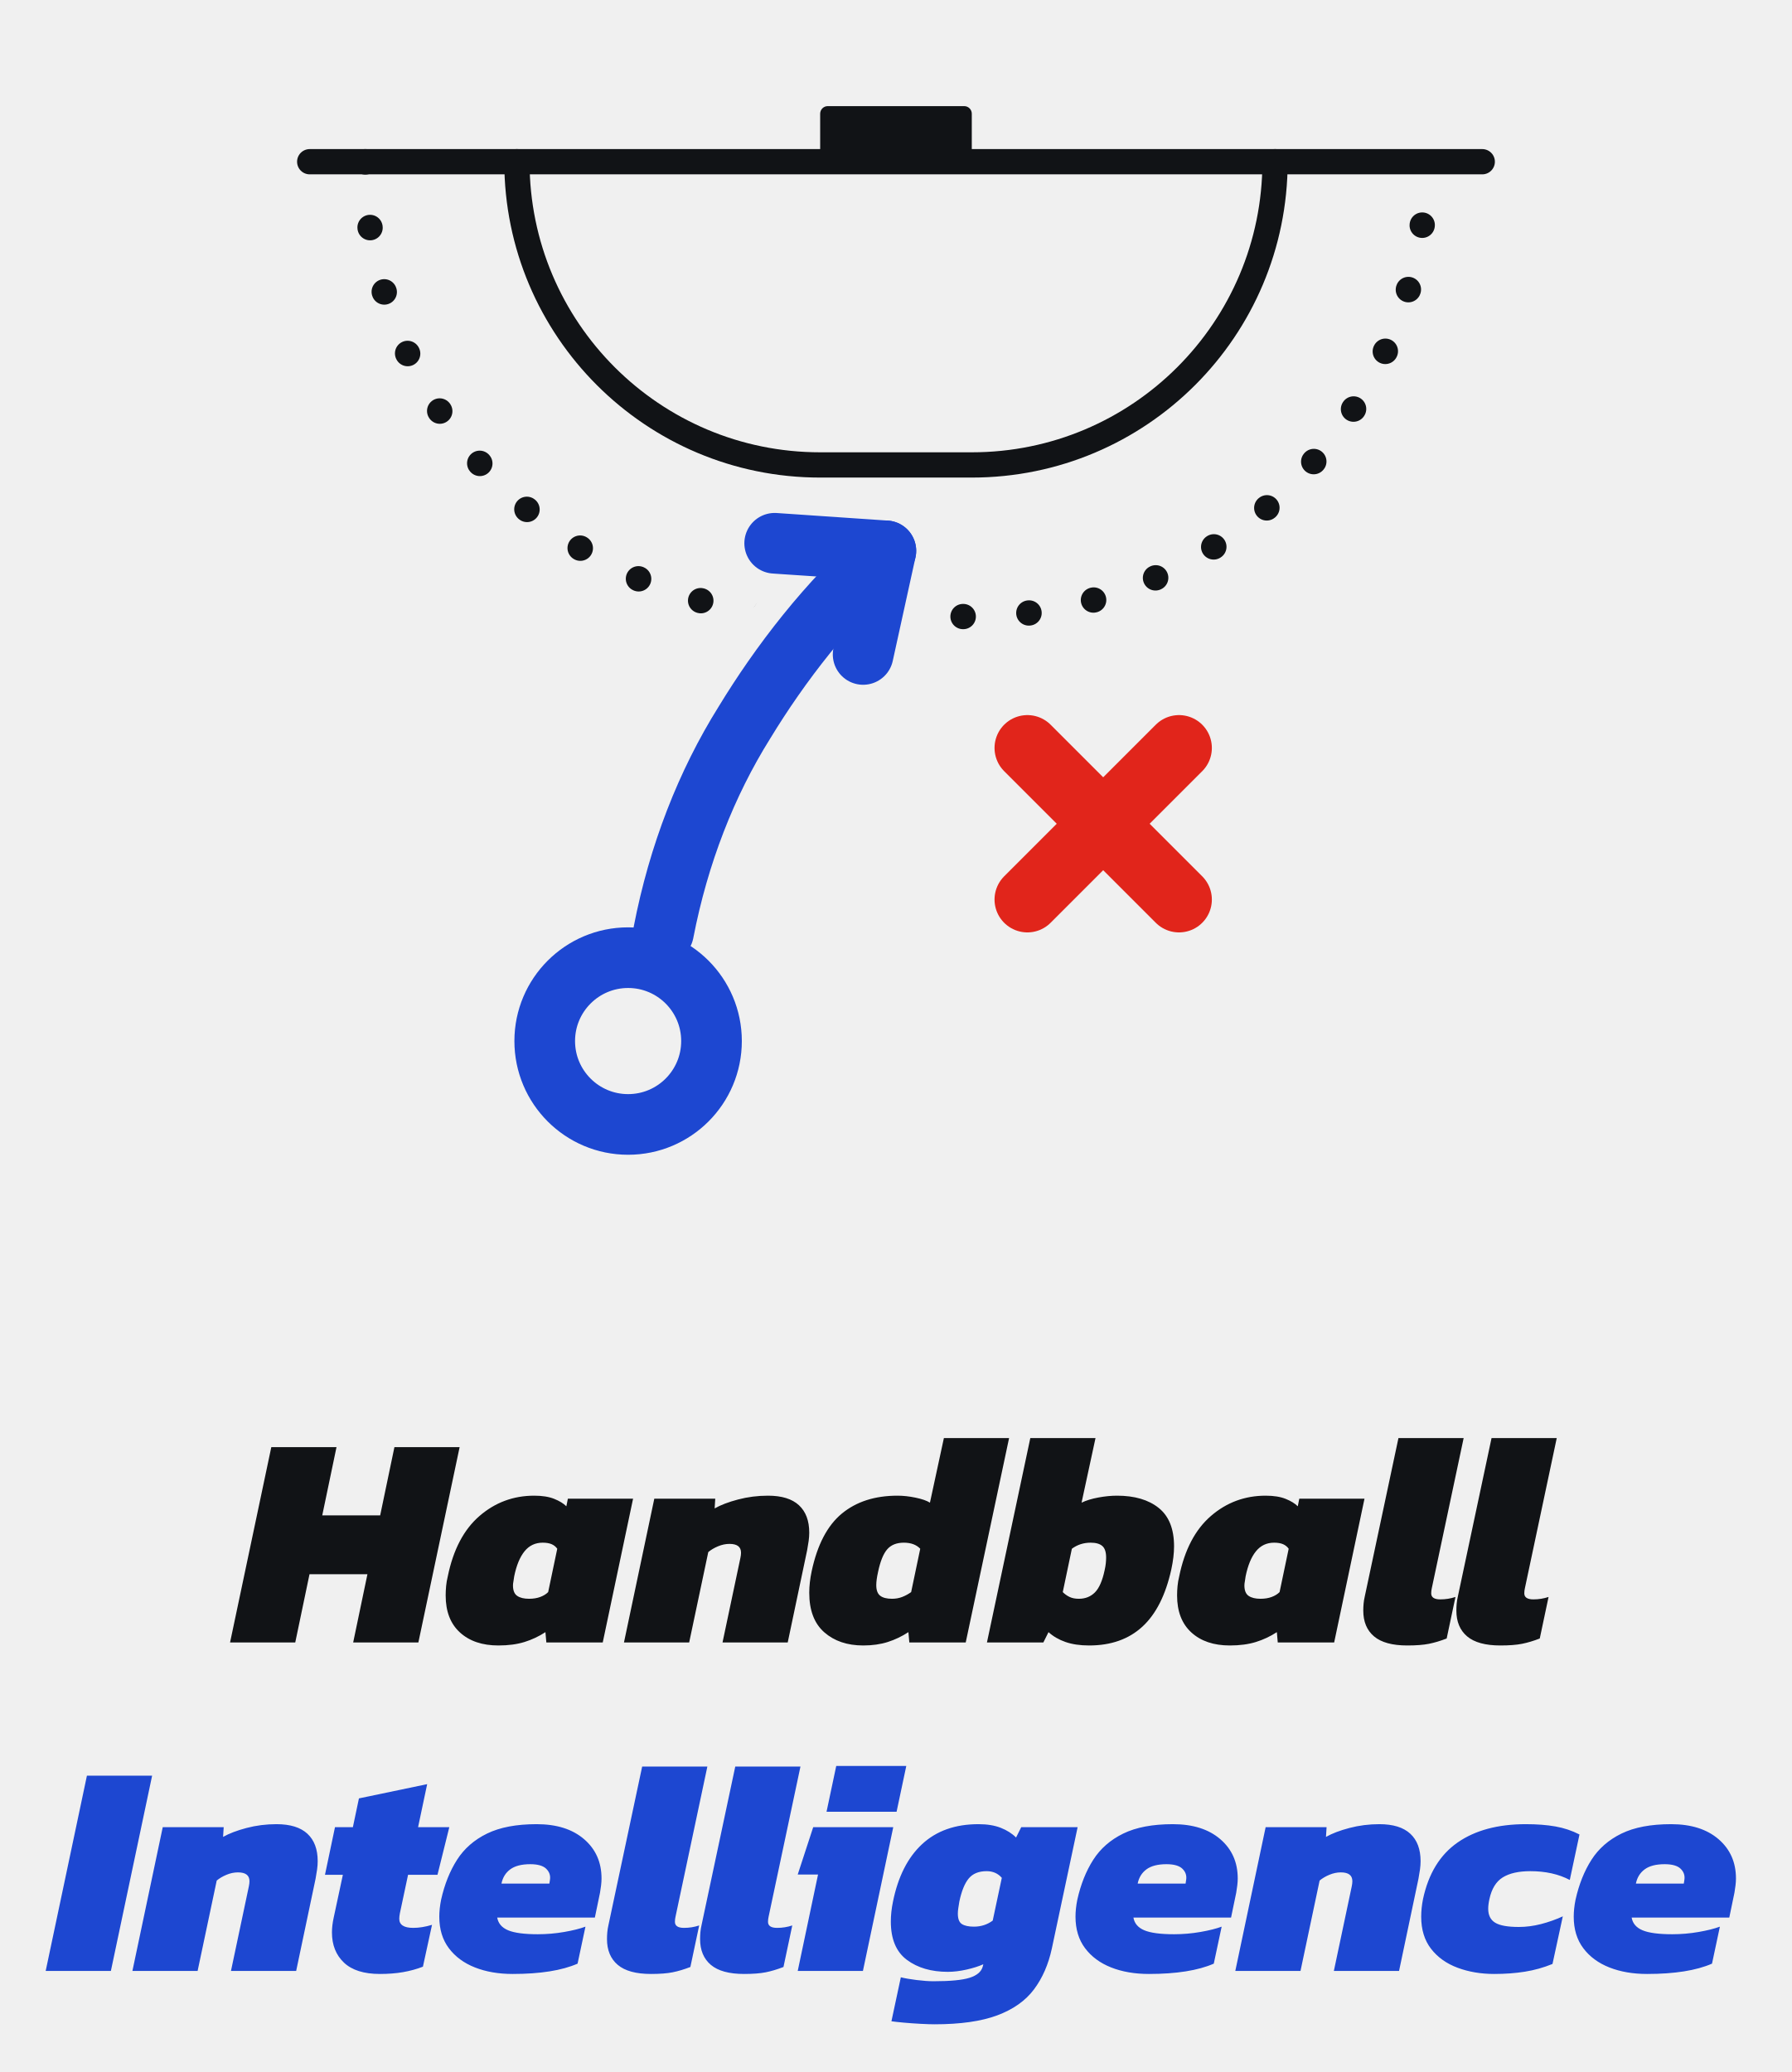
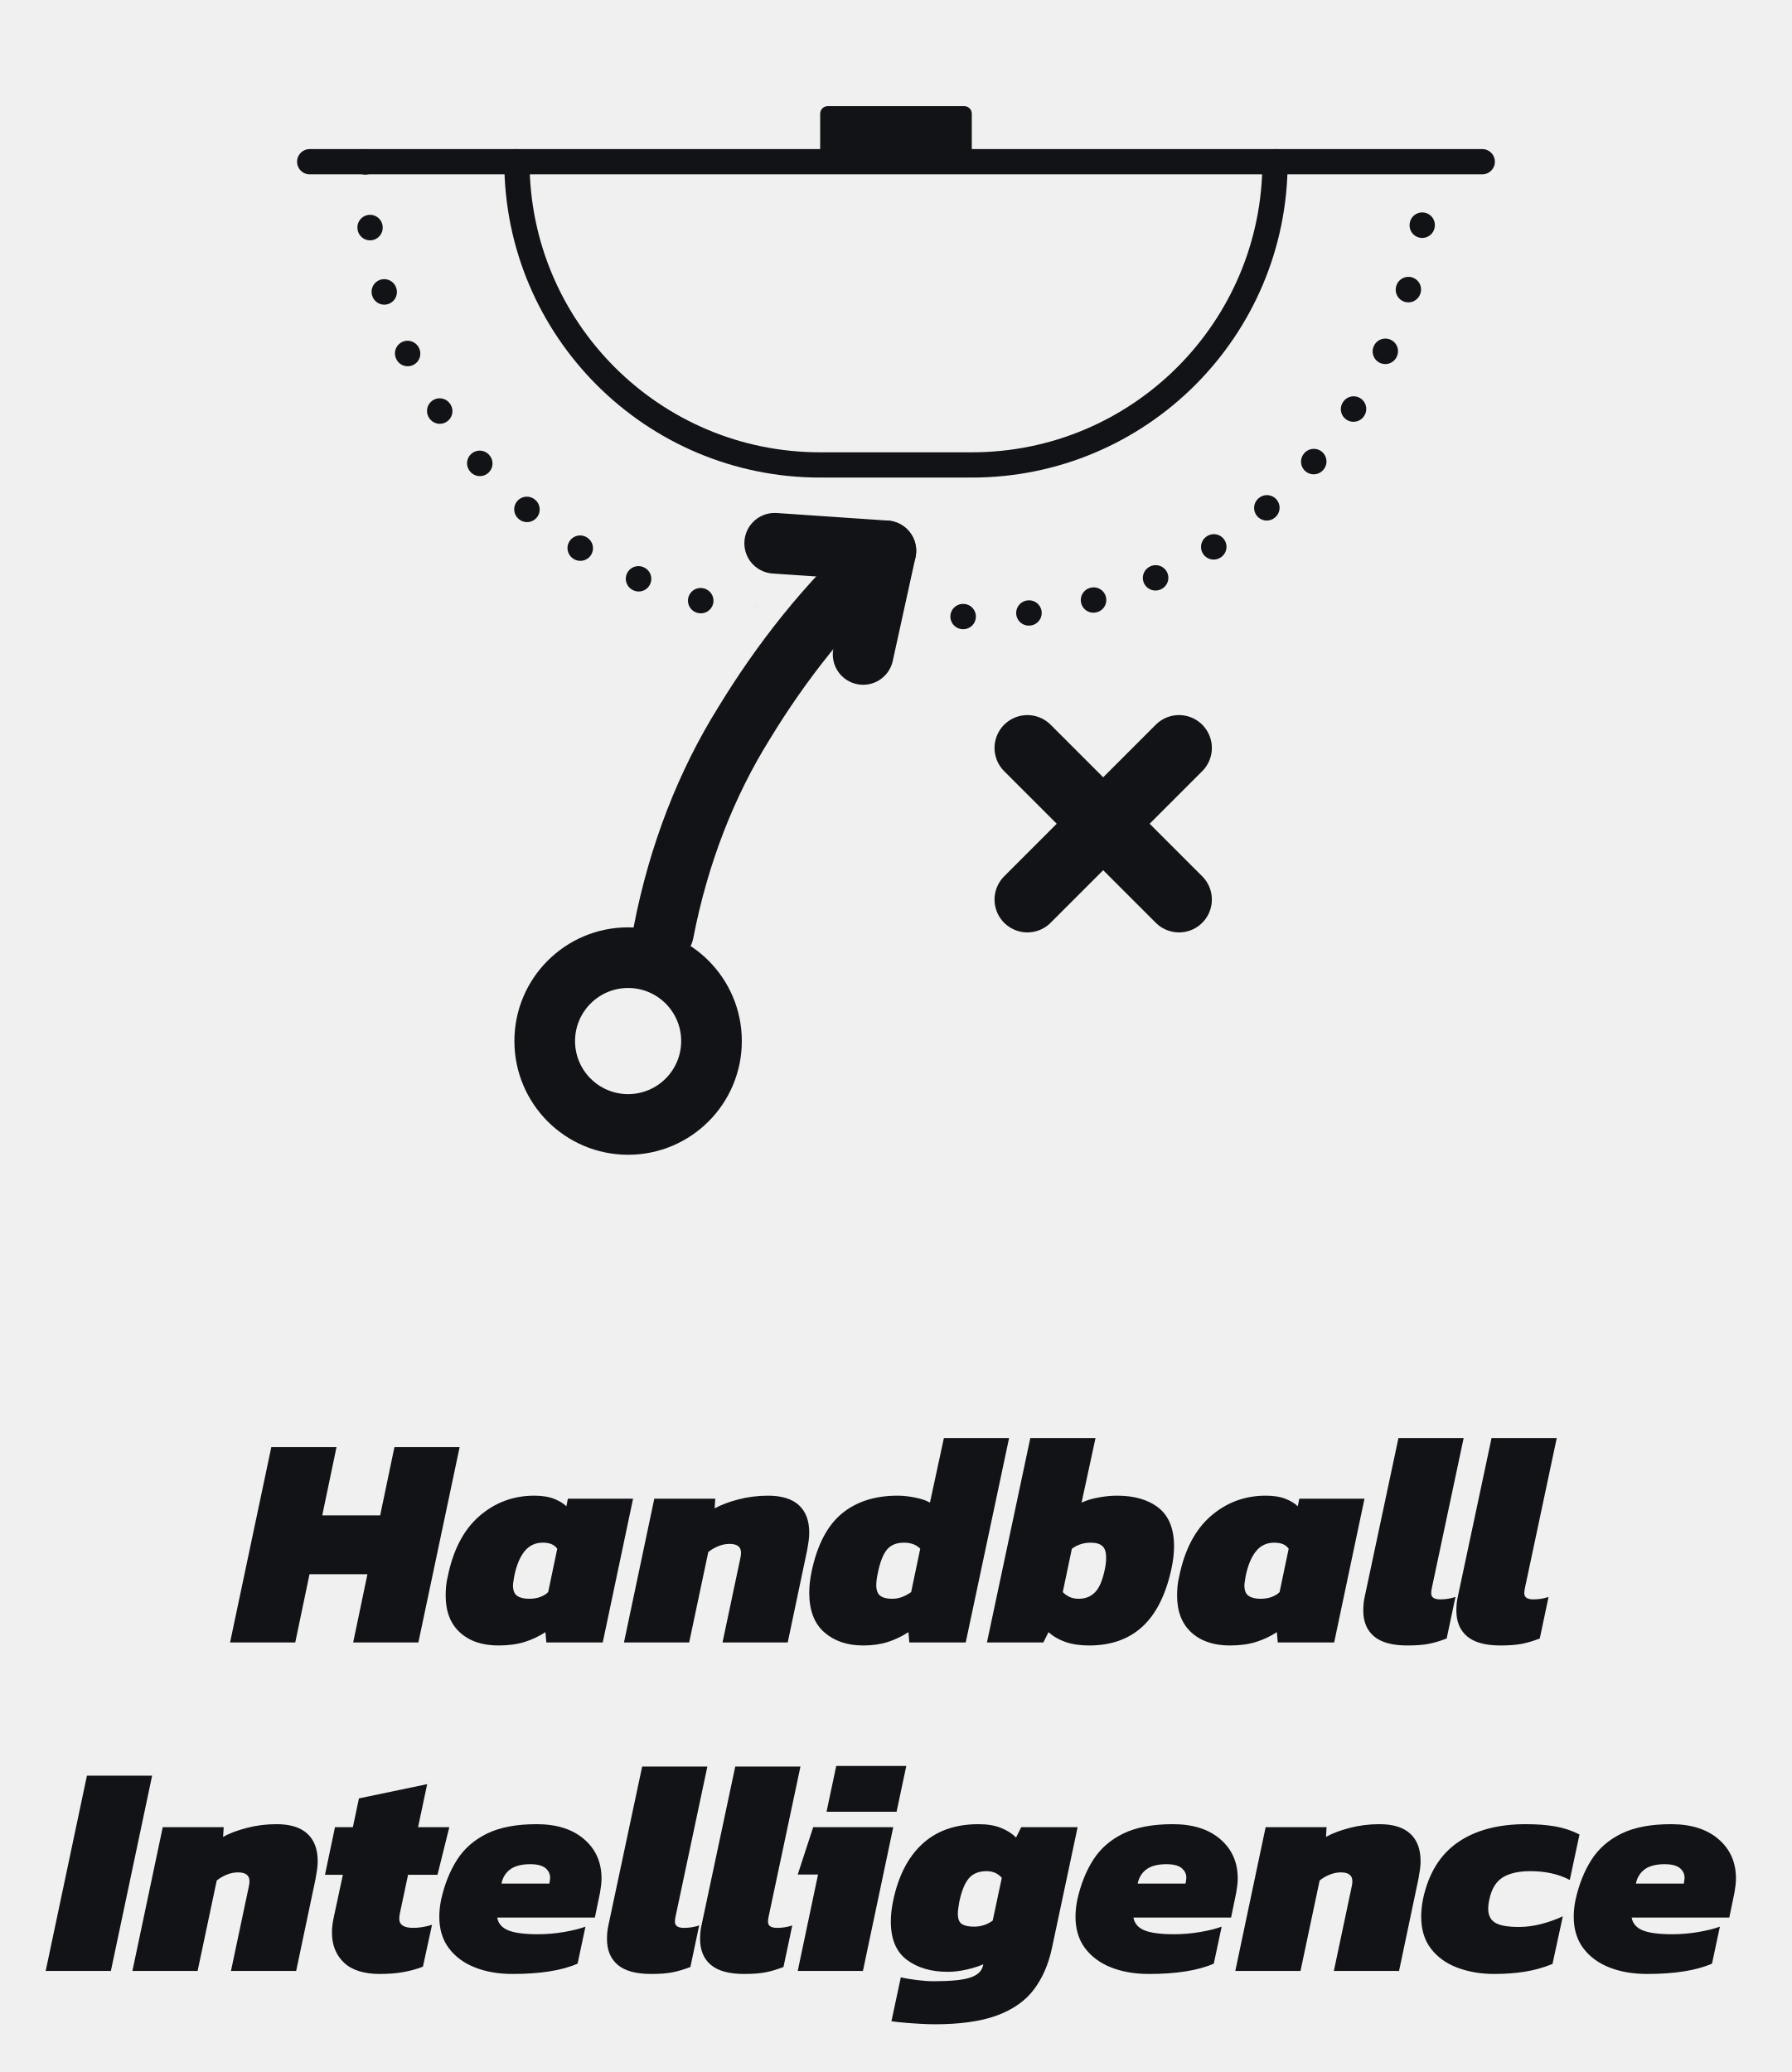
<svg xmlns="http://www.w3.org/2000/svg" viewBox="-98.56 0 709.12 820">
  <defs>
-     <mask id="km25" maskUnits="userSpaceOnUse" x="0" y="0" width="512" height="512">
+     <mask id="km26" maskUnits="userSpaceOnUse" x="0" y="0" width="512" height="512">
      <rect width="512" height="512" fill="#fff" />
      <path d="M308 296L368 356M368 296L308 356" stroke="#000" stroke-width="48" stroke-linecap="round" fill="none" />
      <circle cx="150" cy="412" r="33" fill="none" stroke="#000" stroke-width="46" />
      <path d="M164 369 C 170 338, 181 310, 196 286 C 210 263, 229 238, 252 218" fill="none" stroke="#000" stroke-width="46" stroke-linecap="round" />
      <path d="M243 259 L252 218 L208 215" fill="none" stroke="#000" stroke-width="46" stroke-linecap="round" stroke-linejoin="round" />
    </mask>
  </defs>
-   <g mask="url(#km25)">
+   <g mask="url(#km26)">
    <path d="M24 64H488" stroke="#111316" stroke-width="10" stroke-linecap="round" fill="none" />
    <rect x="226" y="42" width="60" height="22" rx="3" fill="#111316" />
    <path d="M106 64A120 120 0 0 0 226 184H286A120 120 0 0 0 406 64" stroke="#111316" stroke-width="10" fill="none" stroke-linecap="round" />
    <path d="M46 64A180 180 0 0 0 226 244H286A180 180 0 0 0 466 64" stroke="#111316" stroke-width="10" fill="none" stroke-linecap="round" stroke-dasharray="0.1 26" />
  </g>
-   <path d="M308 296L368 356M368 296L308 356" stroke="#e1251b" stroke-width="26" stroke-linecap="round" fill="none" />
-   <circle cx="150" cy="412" r="33" fill="none" stroke="#1d47d1" stroke-width="24" />
-   <path d="M164 369 C 170 338, 181 310, 196 286 C 210 263, 229 238, 252 218" fill="none" stroke="#1d47d1" stroke-width="24" stroke-linecap="round" />
-   <path d="M243 259 L252 218 L208 215" fill="none" stroke="#1d47d1" stroke-width="24" stroke-linecap="round" stroke-linejoin="round" />
+   <path d="M308 296L368 356M368 296L308 356" stroke="#111316" stroke-width="26" stroke-linecap="round" fill="none" />
+   <circle cx="150" cy="412" r="33" fill="none" stroke="#111316" stroke-width="24" />
+   <path d="M164 369 C 170 338, 181 310, 196 286 C 210 263, 229 238, 252 218" fill="none" stroke="#111316" stroke-width="24" stroke-linecap="round" />
+   <path d="M243 259 L252 218 L208 215" fill="none" stroke="#111316" stroke-width="24" stroke-linecap="round" stroke-linejoin="round" />
  <path d="M18.28 650L-7.52 650L8.80 572.72L34.60 572.72L28.96 599.72L51.88 599.72L57.52 572.72L83.32 572.72L67.00 650L41.20 650L46.84 623L23.92 623L18.28 650ZM98.68 651.20L98.68 651.20Q89.08 651.20 83.44 646.04Q77.80 640.88 77.80 631.40L77.80 631.40Q77.80 629.60 77.98 627.68Q78.16 625.76 78.64 623.84L78.64 623.84Q81.88 608 91.18 599.96Q100.48 591.92 112.84 591.92L112.84 591.92Q117.64 591.92 120.76 593.18Q123.88 594.44 125.56 596.12L125.56 596.12L126.16 593.12L151.96 593.12L139.96 650L117.64 650L117.28 645.92Q113.44 648.44 109.00 649.82Q104.56 651.20 98.68 651.20ZM110.80 632.72L110.80 632.72Q113.32 632.72 115.24 632Q117.16 631.28 118.36 630.08L118.36 630.08L121.96 612.92Q121.12 611.72 119.74 611.12Q118.36 610.52 116.20 610.52L116.20 610.52Q111.76 610.52 109.00 613.94Q106.24 617.36 104.92 623.84L104.92 623.84Q104.80 624.92 104.62 625.82Q104.44 626.72 104.44 627.44L104.44 627.44Q104.44 630.44 106.12 631.58Q107.80 632.72 110.80 632.72ZM174.16 650L148.36 650L160.36 593.12L184.48 593.12L184.24 596.96Q187.84 594.92 193.54 593.42Q199.24 591.92 205.36 591.92L205.36 591.92Q213.52 591.92 217.60 595.70Q221.68 599.48 221.68 606.56L221.68 606.56Q221.68 608.12 221.44 609.86Q221.20 611.60 220.84 613.52L220.84 613.52L213.16 650L187.36 650L194.44 616.52Q194.56 615.92 194.62 615.44Q194.68 614.96 194.68 614.48L194.68 614.48Q194.68 611 190.12 611L190.12 611Q187.84 611 185.56 611.96Q183.28 612.92 181.72 614.24L181.72 614.24L174.16 650ZM243.04 651.20L243.04 651.20Q233.56 651.20 227.62 645.98Q221.68 640.76 221.68 630.32L221.68 630.32Q221.68 628.28 221.92 626.18Q222.16 624.08 222.64 621.80L222.64 621.80Q226.00 606.08 234.58 599Q243.16 591.92 256.60 591.92L256.60 591.92Q259.96 591.92 263.74 592.70Q267.52 593.48 269.44 594.68L269.44 594.68L274.96 569.12L300.76 569.12L283.60 650L261.28 650L260.92 645.92Q257.08 648.44 252.76 649.82Q248.44 651.20 243.04 651.20ZM254.44 632.72L254.44 632.72Q256.60 632.72 258.46 632Q260.32 631.28 262.00 630.08L262.00 630.08L265.60 612.92Q263.32 610.52 259.12 610.52L259.12 610.52Q254.80 610.52 252.52 613.16Q250.24 615.80 248.92 622.04L248.92 622.04Q248.20 625.28 248.20 627.32L248.20 627.32Q248.20 630.32 249.76 631.52Q251.32 632.72 254.44 632.72ZM332.44 651.20L332.44 651.20Q327.04 651.20 323.08 649.82Q319.12 648.44 316.36 645.92L316.36 645.92L314.32 650L292 650L309.16 569.12L334.96 569.12L329.44 594.68Q332.20 593.36 336.10 592.64Q340 591.92 343.48 591.92L343.48 591.92Q353.92 591.92 359.98 596.78Q366.04 601.64 366.04 611.96L366.04 611.96Q366.04 616.04 364.96 621.08L364.96 621.08Q361.60 636.32 353.50 643.76Q345.40 651.20 332.44 651.20ZM328.36 632.72L328.36 632.72Q332.20 632.72 334.72 630.20Q337.24 627.68 338.56 621.44L338.56 621.44Q338.92 619.88 339.04 618.62Q339.16 617.36 339.16 616.40L339.16 616.40Q339.16 613.16 337.66 611.84Q336.16 610.52 333.04 610.52L333.04 610.52Q328.84 610.52 325.60 612.92L325.60 612.92L322 630.08Q323.20 631.28 324.70 632Q326.20 632.72 328.36 632.72ZM388.12 651.20L388.12 651.20Q378.52 651.20 372.88 646.04Q367.24 640.88 367.24 631.40L367.24 631.40Q367.24 629.60 367.42 627.68Q367.60 625.76 368.08 623.84L368.08 623.84Q371.32 608 380.62 599.96Q389.92 591.92 402.28 591.92L402.28 591.92Q407.08 591.92 410.20 593.18Q413.32 594.44 415 596.12L415 596.12L415.60 593.12L441.40 593.12L429.40 650L407.08 650L406.72 645.92Q402.88 648.44 398.44 649.82Q394 651.20 388.12 651.20ZM400.24 632.72L400.24 632.72Q402.76 632.72 404.68 632Q406.60 631.28 407.80 630.08L407.80 630.08L411.40 612.92Q410.56 611.72 409.18 611.12Q407.80 610.52 405.64 610.52L405.64 610.52Q401.20 610.52 398.44 613.94Q395.68 617.36 394.36 623.84L394.36 623.84Q394.24 624.92 394.06 625.82Q393.88 626.72 393.88 627.44L393.88 627.44Q393.88 630.44 395.56 631.58Q397.24 632.72 400.24 632.72ZM458.32 651.20L458.32 651.20Q449.44 651.20 445.18 647.60Q440.92 644 440.92 637.40L440.92 637.40Q440.92 636.08 441.04 634.70Q441.16 633.32 441.52 631.76L441.52 631.76L454.84 569.12L480.64 569.12L468.04 628.52Q467.92 629 467.86 629.54Q467.80 630.08 467.80 630.56L467.80 630.56Q467.80 632.96 471.40 632.96L471.40 632.96Q472.96 632.96 474.46 632.72Q475.96 632.48 477.40 632L477.40 632L473.92 648.44Q470.20 649.88 466.90 650.54Q463.60 651.20 458.32 651.20ZM495.16 651.20L495.16 651.20Q486.28 651.20 482.02 647.60Q477.76 644 477.76 637.40L477.76 637.40Q477.76 636.08 477.88 634.70Q478.00 633.32 478.36 631.76L478.36 631.76L491.68 569.12L517.48 569.12L504.88 628.52Q504.76 629 504.70 629.54Q504.64 630.08 504.64 630.56L504.64 630.56Q504.64 632.96 508.24 632.96L508.24 632.96Q509.80 632.96 511.30 632.72Q512.80 632.48 514.24 632L514.24 632L510.76 648.44Q507.04 649.88 503.74 650.54Q500.44 651.20 495.16 651.20Z" fill="#111316" />
-   <path d="M-54.68 780L-80.48 780L-64.16 702.72L-38.36 702.72L-54.68 780ZM-20.36 780L-46.16 780L-34.16 723.12L-10.04 723.12L-10.28 726.96Q-6.68 724.92-0.98 723.42Q4.72 721.92 10.84 721.92L10.84 721.92Q19.00 721.92 23.08 725.70Q27.16 729.48 27.16 736.56L27.16 736.56Q27.16 738.12 26.92 739.86Q26.68 741.60 26.32 743.52L26.32 743.52L18.64 780L-7.16 780L-0.08 746.52Q0.04 745.92 0.10 745.44Q0.16 744.96 0.16 744.48L0.16 744.48Q0.16 741-4.40 741L-4.40 741Q-6.68 741-8.96 741.96Q-11.24 742.92-12.80 744.24L-12.80 744.24L-20.36 780ZM51.76 781.20L51.76 781.20Q42.28 781.20 37.54 776.70Q32.80 772.20 32.80 764.76L32.80 764.76Q32.80 762 33.52 758.76L33.52 758.76L37.12 741.96L30.04 741.96L34.00 723.12L41.08 723.12L43.48 711.72L70.48 706.08L66.88 723.12L79.24 723.12L74.56 741.96L62.92 741.96L59.68 757.20Q59.56 757.80 59.50 758.34Q59.44 758.88 59.44 759.36L59.44 759.36Q59.44 762.96 64.96 762.96L64.96 762.96Q68.44 762.96 72.40 761.76L72.40 761.76L68.80 778.32Q65.08 779.76 60.94 780.48Q56.80 781.20 51.76 781.20ZM104.32 781.20L104.32 781.20Q95.92 781.20 89.38 778.62Q82.84 776.04 79.06 771Q75.28 765.96 75.28 758.52L75.28 758.52Q75.28 755.40 76.00 751.80L76.00 751.80Q78.04 742.68 82.30 736.02Q86.56 729.36 94.18 725.64Q101.80 721.92 113.80 721.92L113.80 721.92Q125.68 721.92 132.58 727.86Q139.48 733.80 139.48 743.40L139.48 743.40Q139.48 744.72 139.30 746.16Q139.12 747.60 138.88 749.04L138.88 749.04L136.84 758.88L98.20 758.88Q98.80 762.36 102.52 763.92Q106.24 765.48 114.28 765.48L114.28 765.48Q119.56 765.48 124.72 764.58Q129.88 763.68 133.12 762.48L133.12 762.48L130.00 777.12Q120.64 781.20 104.32 781.20ZM99.88 745.44L99.88 745.44L118.84 745.44L119.08 743.88Q119.44 741.36 117.58 739.56Q115.72 737.76 111.28 737.76L111.28 737.76Q106.12 737.76 103.36 739.80Q100.60 741.84 99.88 745.44ZM159.04 781.20L159.04 781.20Q150.16 781.20 145.90 777.60Q141.64 774 141.64 767.40L141.64 767.40Q141.64 766.08 141.76 764.70Q141.88 763.32 142.24 761.76L142.24 761.76L155.56 699.12L181.36 699.12L168.76 758.52Q168.64 759 168.58 759.54Q168.52 760.08 168.52 760.56L168.52 760.56Q168.52 762.96 172.12 762.96L172.12 762.96Q173.68 762.96 175.18 762.72Q176.68 762.48 178.12 762L178.12 762L174.64 778.44Q170.92 779.88 167.62 780.54Q164.32 781.20 159.04 781.20ZM195.88 781.20L195.88 781.20Q187 781.20 182.74 777.60Q178.48 774 178.48 767.40L178.48 767.40Q178.48 766.08 178.60 764.70Q178.72 763.32 179.08 761.76L179.08 761.76L192.40 699.12L218.20 699.12L205.60 758.52Q205.48 759 205.42 759.54Q205.36 760.08 205.36 760.56L205.36 760.56Q205.36 762.96 208.96 762.96L208.96 762.96Q210.52 762.96 212.02 762.72Q213.52 762.48 214.96 762L214.96 762L211.48 778.44Q207.76 779.88 204.46 780.54Q201.16 781.20 195.88 781.20ZM256.24 717L228.52 717L232.36 698.88L260.08 698.88L256.24 717ZM242.92 780L217.12 780L225.16 741.84L217.12 741.84L223.24 723.12L254.92 723.12L242.92 780ZM271.24 801.12L271.24 801.12Q269.32 801.12 265.84 800.94Q262.36 800.76 259.06 800.46Q255.76 800.16 254.20 799.92L254.20 799.92L257.92 782.52Q260.32 783.12 264.16 783.60Q268 784.08 270.88 784.08L270.88 784.08Q280.84 784.08 285.16 782.70Q289.48 781.32 290.32 778.32L290.32 778.32L290.56 777.36Q287.92 778.56 283.96 779.46Q280 780.36 276.52 780.36L276.52 780.36Q266.68 780.36 260.32 775.62Q253.96 770.88 253.96 760.44L253.96 760.44Q253.96 756.72 254.80 752.64L254.80 752.64Q257.80 737.76 266.32 729.84Q274.84 721.92 288.64 721.92L288.64 721.92Q293.80 721.92 297.46 723.36Q301.12 724.80 303.52 727.20L303.52 727.20L305.56 723.12L327.88 723.12L317.68 771.12Q315.64 780.60 310.60 787.32Q305.56 794.04 296.08 797.58Q286.60 801.12 271.24 801.12ZM286.84 762.48L286.84 762.48Q291.04 762.48 294.28 760.08L294.28 760.08L297.88 743.16Q295.60 740.52 291.88 740.52L291.88 740.52Q287.20 740.52 284.80 743.40Q282.40 746.28 281.08 752.52L281.08 752.52Q280.84 753.96 280.66 755.16Q280.48 756.36 280.48 757.32L280.48 757.32Q280.48 760.44 282.10 761.46Q283.72 762.48 286.84 762.48ZM356.08 781.20L356.08 781.20Q347.68 781.20 341.14 778.62Q334.60 776.04 330.82 771Q327.04 765.96 327.04 758.52L327.04 758.52Q327.04 755.40 327.76 751.80L327.76 751.80Q329.80 742.68 334.06 736.02Q338.32 729.36 345.94 725.64Q353.56 721.92 365.56 721.92L365.56 721.92Q377.44 721.92 384.34 727.86Q391.24 733.80 391.24 743.40L391.24 743.40Q391.24 744.72 391.06 746.16Q390.88 747.60 390.64 749.04L390.64 749.04L388.60 758.88L349.96 758.88Q350.56 762.36 354.28 763.92Q358 765.48 366.04 765.48L366.04 765.48Q371.32 765.48 376.48 764.58Q381.64 763.68 384.88 762.48L384.88 762.48L381.76 777.12Q372.40 781.20 356.08 781.20ZM351.64 745.44L351.64 745.44L370.60 745.44L370.84 743.88Q371.20 741.36 369.34 739.56Q367.48 737.76 363.04 737.76L363.04 737.76Q357.88 737.76 355.12 739.80Q352.36 741.84 351.64 745.44ZM416.08 780L390.28 780L402.28 723.12L426.40 723.12L426.16 726.96Q429.76 724.92 435.46 723.42Q441.16 721.92 447.28 721.92L447.28 721.92Q455.44 721.92 459.52 725.70Q463.60 729.48 463.60 736.56L463.60 736.56Q463.60 738.12 463.36 739.86Q463.12 741.60 462.76 743.52L462.76 743.52L455.08 780L429.28 780L436.36 746.52Q436.48 745.92 436.54 745.44Q436.60 744.96 436.60 744.48L436.60 744.48Q436.60 741 432.04 741L432.04 741Q429.76 741 427.48 741.96Q425.20 742.92 423.64 744.24L423.64 744.24L416.08 780ZM492.76 781.20L492.76 781.20Q484.84 781.20 478.24 778.74Q471.64 776.28 467.74 771.24Q463.84 766.20 463.84 758.52L463.84 758.52Q463.84 755.16 464.56 751.56L464.56 751.56Q467.80 736.44 478.24 729.18Q488.68 721.92 505.24 721.92L505.24 721.92Q511.84 721.92 516.94 722.82Q522.04 723.72 526.48 726L526.48 726L522.64 744Q516.04 740.52 507.04 740.52L507.04 740.52Q500.08 740.52 496.12 742.98Q492.16 745.44 490.84 751.56L490.84 751.56Q490.60 752.64 490.48 753.60Q490.36 754.56 490.36 755.40L490.36 755.40Q490.36 759.24 493.12 760.92Q495.88 762.60 502.48 762.60L502.48 762.60Q506.80 762.60 511.24 761.46Q515.68 760.32 519.88 758.40L519.88 758.40L515.80 777.24Q510.52 779.40 504.88 780.30Q499.24 781.20 492.76 781.20ZM553.24 781.20L553.24 781.20Q544.84 781.20 538.30 778.62Q531.76 776.04 527.98 771Q524.20 765.96 524.20 758.52L524.20 758.52Q524.20 755.40 524.92 751.80L524.92 751.80Q526.96 742.68 531.22 736.02Q535.48 729.36 543.10 725.64Q550.72 721.92 562.72 721.92L562.72 721.92Q574.60 721.92 581.50 727.86Q588.40 733.80 588.40 743.40L588.40 743.40Q588.40 744.72 588.22 746.16Q588.04 747.60 587.80 749.04L587.80 749.04L585.76 758.88L547.12 758.88Q547.72 762.36 551.44 763.92Q555.16 765.48 563.20 765.48L563.20 765.48Q568.48 765.48 573.64 764.58Q578.80 763.68 582.04 762.48L582.04 762.48L578.92 777.12Q569.56 781.20 553.24 781.20ZM548.80 745.44L548.80 745.44L567.76 745.44L568 743.88Q568.36 741.36 566.50 739.56Q564.64 737.76 560.20 737.76L560.20 737.76Q555.04 737.76 552.28 739.80Q549.52 741.84 548.80 745.44Z" fill="#1d47d1" />
+   <path d="M-54.68 780L-80.48 780L-64.16 702.72L-38.36 702.72L-54.68 780ZM-20.36 780L-46.16 780L-34.16 723.12L-10.04 723.12L-10.28 726.96Q-6.68 724.92-0.98 723.42Q4.72 721.92 10.84 721.92L10.84 721.92Q19.00 721.92 23.08 725.70Q27.16 729.48 27.16 736.56L27.16 736.56Q27.16 738.12 26.92 739.86Q26.68 741.60 26.32 743.52L26.32 743.52L18.64 780L-7.16 780L-0.08 746.52Q0.04 745.92 0.10 745.44Q0.16 744.96 0.16 744.48L0.16 744.48Q0.16 741-4.40 741L-4.40 741Q-6.68 741-8.96 741.96Q-11.24 742.92-12.80 744.24L-12.80 744.24L-20.36 780ZM51.76 781.20L51.76 781.20Q42.28 781.20 37.54 776.70Q32.80 772.20 32.80 764.76L32.80 764.76Q32.80 762 33.52 758.76L33.52 758.76L37.12 741.96L30.04 741.96L34.00 723.12L41.08 723.12L43.48 711.72L70.48 706.08L66.88 723.12L79.24 723.12L74.56 741.96L62.92 741.96L59.68 757.20Q59.56 757.80 59.50 758.34Q59.44 758.88 59.44 759.36L59.44 759.36Q59.44 762.96 64.96 762.96L64.96 762.96Q68.44 762.96 72.40 761.76L72.40 761.76L68.80 778.32Q65.08 779.76 60.94 780.48Q56.80 781.20 51.76 781.20ZM104.32 781.20L104.32 781.20Q95.92 781.20 89.38 778.62Q82.84 776.04 79.06 771Q75.28 765.96 75.28 758.52L75.28 758.52Q75.28 755.40 76.00 751.80L76.00 751.80Q78.04 742.68 82.30 736.02Q86.56 729.36 94.18 725.64Q101.80 721.92 113.80 721.92L113.80 721.92Q125.68 721.92 132.58 727.86Q139.48 733.80 139.48 743.40L139.48 743.40Q139.48 744.72 139.30 746.16Q139.12 747.60 138.88 749.04L138.88 749.04L136.84 758.88L98.20 758.88Q98.80 762.36 102.52 763.92Q106.24 765.48 114.28 765.48L114.28 765.48Q119.56 765.48 124.72 764.58Q129.88 763.68 133.12 762.48L133.12 762.48L130.00 777.12Q120.64 781.20 104.32 781.20ZM99.88 745.44L99.88 745.44L118.84 745.44L119.08 743.88Q119.44 741.36 117.58 739.56Q115.72 737.76 111.28 737.76L111.28 737.76Q106.12 737.76 103.36 739.80Q100.60 741.84 99.88 745.44ZM159.04 781.20L159.04 781.20Q150.16 781.20 145.90 777.60Q141.64 774 141.64 767.40L141.64 767.40Q141.64 766.08 141.76 764.70Q141.88 763.32 142.24 761.76L142.24 761.76L155.56 699.12L181.36 699.12L168.76 758.52Q168.64 759 168.58 759.54Q168.52 760.08 168.52 760.56L168.52 760.56Q168.52 762.96 172.12 762.96L172.12 762.96Q173.68 762.96 175.18 762.72Q176.68 762.48 178.12 762L178.12 762L174.64 778.44Q170.92 779.88 167.62 780.54Q164.32 781.20 159.04 781.20ZM195.88 781.20L195.88 781.20Q187 781.20 182.74 777.60Q178.48 774 178.48 767.40L178.48 767.40Q178.48 766.08 178.60 764.70Q178.72 763.32 179.08 761.76L179.08 761.76L192.40 699.12L218.20 699.12L205.60 758.52Q205.48 759 205.42 759.54Q205.36 760.08 205.36 760.56L205.36 760.56Q205.36 762.96 208.96 762.96L208.96 762.96Q210.52 762.96 212.02 762.72Q213.52 762.48 214.96 762L214.96 762L211.48 778.44Q207.76 779.88 204.46 780.54Q201.16 781.20 195.88 781.20ZM256.24 717L228.52 717L232.36 698.88L260.08 698.88L256.24 717ZM242.92 780L217.12 780L225.16 741.84L217.12 741.84L223.24 723.12L254.92 723.12L242.92 780ZM271.24 801.12L271.24 801.12Q269.32 801.12 265.84 800.94Q262.36 800.76 259.06 800.46Q255.76 800.16 254.20 799.92L254.20 799.92L257.92 782.52Q260.32 783.12 264.16 783.60Q268 784.08 270.88 784.08L270.88 784.08Q280.84 784.08 285.16 782.70Q289.48 781.32 290.32 778.32L290.32 778.32L290.56 777.36Q287.92 778.56 283.96 779.46Q280 780.36 276.52 780.36L276.52 780.36Q266.68 780.36 260.32 775.62Q253.96 770.88 253.96 760.44L253.96 760.44Q253.96 756.72 254.80 752.64L254.80 752.64Q257.80 737.76 266.32 729.84Q274.84 721.92 288.64 721.92L288.64 721.92Q293.80 721.92 297.46 723.36Q301.12 724.80 303.52 727.20L303.52 727.20L305.56 723.12L327.88 723.12L317.68 771.12Q315.64 780.60 310.60 787.32Q305.56 794.04 296.08 797.58Q286.60 801.12 271.24 801.12ZM286.84 762.48L286.84 762.48Q291.04 762.48 294.28 760.08L294.28 760.08L297.88 743.16Q295.60 740.52 291.88 740.52L291.88 740.52Q287.20 740.52 284.80 743.40Q282.40 746.28 281.08 752.52L281.08 752.52Q280.84 753.96 280.66 755.16Q280.48 756.36 280.48 757.32L280.48 757.32Q280.48 760.44 282.10 761.46Q283.72 762.48 286.84 762.48ZM356.08 781.20L356.08 781.20Q347.68 781.20 341.14 778.62Q334.60 776.04 330.82 771Q327.04 765.96 327.04 758.52L327.04 758.52Q327.04 755.40 327.76 751.80L327.76 751.80Q329.80 742.68 334.06 736.02Q338.32 729.36 345.94 725.64Q353.56 721.92 365.56 721.92L365.56 721.92Q377.44 721.92 384.34 727.86Q391.24 733.80 391.24 743.40L391.24 743.40Q391.24 744.72 391.06 746.16Q390.88 747.60 390.64 749.04L390.64 749.04L388.60 758.88L349.96 758.88Q350.56 762.36 354.28 763.92Q358 765.48 366.04 765.48L366.04 765.48Q371.32 765.48 376.48 764.58Q381.64 763.68 384.88 762.48L384.88 762.48L381.76 777.12Q372.40 781.20 356.08 781.20ZM351.64 745.44L351.64 745.44L370.60 745.44L370.84 743.88Q371.20 741.36 369.34 739.56Q367.48 737.76 363.04 737.76L363.04 737.76Q357.88 737.76 355.12 739.80Q352.36 741.84 351.64 745.44ZM416.08 780L390.28 780L402.28 723.12L426.40 723.12L426.16 726.96Q429.76 724.92 435.46 723.42Q441.16 721.92 447.28 721.92L447.28 721.92Q455.44 721.92 459.52 725.70Q463.60 729.48 463.60 736.56L463.60 736.56Q463.60 738.12 463.36 739.86Q463.12 741.60 462.76 743.52L462.76 743.52L455.08 780L429.28 780L436.36 746.52Q436.48 745.92 436.54 745.44Q436.60 744.96 436.60 744.48L436.60 744.48Q436.60 741 432.04 741L432.04 741Q429.76 741 427.48 741.96Q425.20 742.92 423.64 744.24L423.64 744.24L416.08 780ZM492.76 781.20L492.76 781.20Q484.84 781.20 478.24 778.74Q471.64 776.28 467.74 771.24Q463.84 766.20 463.84 758.52L463.84 758.52Q463.84 755.16 464.56 751.56L464.56 751.56Q467.80 736.44 478.24 729.18Q488.68 721.92 505.24 721.92L505.24 721.92Q511.84 721.92 516.94 722.82Q522.04 723.72 526.48 726L526.48 726L522.64 744Q516.04 740.52 507.04 740.52L507.04 740.52Q500.08 740.52 496.12 742.98Q492.16 745.44 490.84 751.56L490.84 751.56Q490.60 752.64 490.48 753.60Q490.36 754.56 490.36 755.40L490.36 755.40Q490.36 759.24 493.12 760.92Q495.88 762.60 502.48 762.60L502.48 762.60Q506.80 762.60 511.24 761.46Q515.68 760.32 519.88 758.40L519.88 758.40L515.80 777.24Q510.52 779.40 504.88 780.30Q499.24 781.20 492.76 781.20ZM553.24 781.20L553.24 781.20Q544.84 781.20 538.30 778.62Q531.76 776.04 527.98 771Q524.20 765.96 524.20 758.52L524.20 758.52Q524.20 755.40 524.92 751.80L524.92 751.80Q526.96 742.68 531.22 736.02Q535.48 729.36 543.10 725.64Q550.72 721.92 562.72 721.92L562.72 721.92Q574.60 721.92 581.50 727.86Q588.40 733.80 588.40 743.40L588.40 743.40Q588.40 744.72 588.22 746.16Q588.04 747.60 587.80 749.04L587.80 749.04L585.76 758.88L547.12 758.88Q547.72 762.36 551.44 763.92Q555.16 765.48 563.20 765.48L563.20 765.48Q568.48 765.48 573.64 764.58Q578.80 763.68 582.04 762.48L582.04 762.48L578.92 777.12Q569.56 781.20 553.24 781.20ZM548.80 745.44L548.80 745.44L567.76 745.44L568 743.88Q568.36 741.36 566.50 739.56Q564.64 737.76 560.20 737.76L560.20 737.76Q555.04 737.76 552.28 739.80Q549.52 741.84 548.80 745.44Z" fill="#111316" />
</svg>
